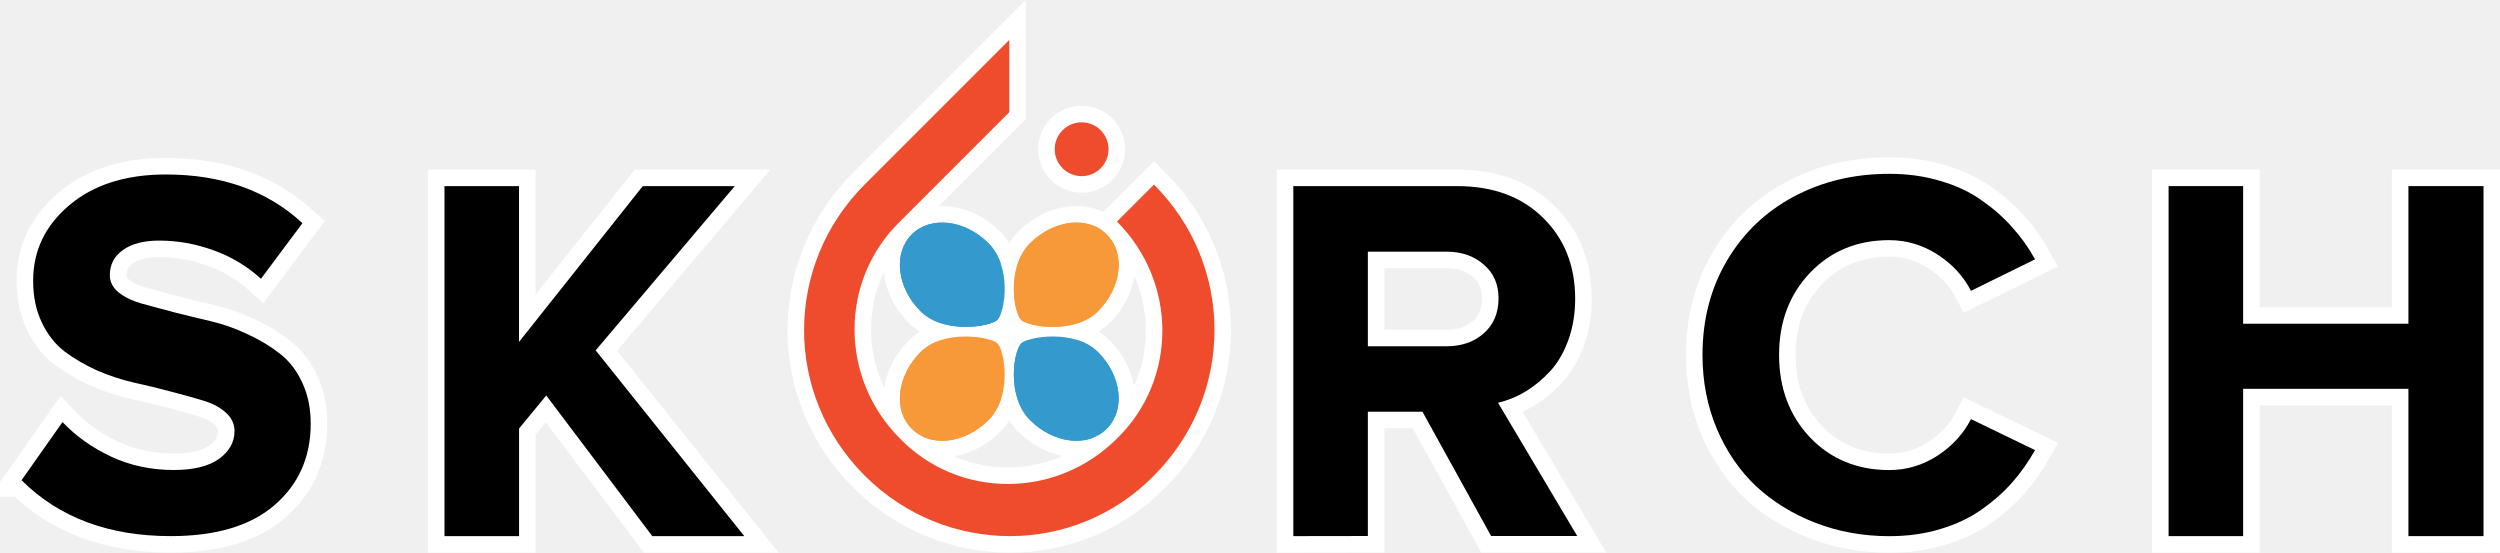
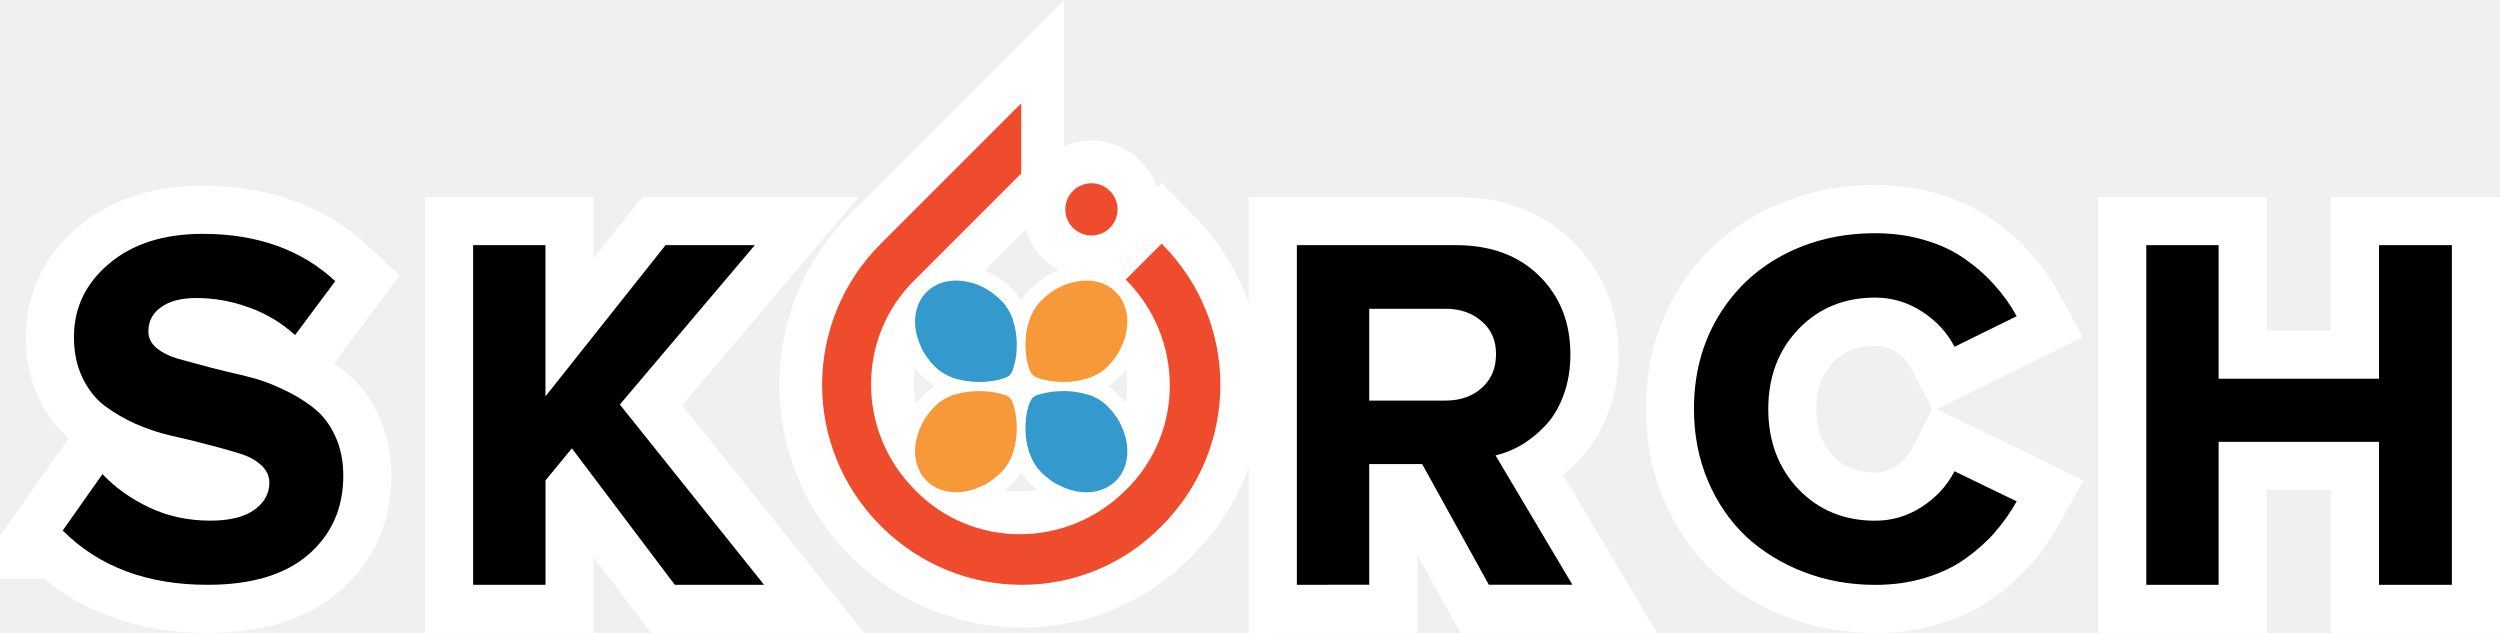
- <svg xmlns="http://www.w3.org/2000/svg" width="45.377mm" height="10.031mm" viewBox="0 0 45.377 10.031" version="1.1" id="svg8769">
+ <svg xmlns="http://www.w3.org/2000/svg" width="46.759mm" height="11.838mm" viewBox="0 0 46.759 11.838" version="1.1" id="svg8769">
  <defs id="defs8763" />
-   <g id="layer2" style="display:inline" transform="translate(0.3906939,-0.2360017)">
+   <g id="layer2" style="display:inline" transform="translate(1.172082,0.971105)">
    <path id="path13291" style="font-style:normal;font-variant:normal;font-weight:bold;font-stretch:normal;font-size:9.525px;line-height:1.25;font-family:'Proxima Nova';-inkscape-font-specification:'Proxima Nova Bold';letter-spacing:1.609px;word-spacing:0px;fill:#000000;fill-opacity:1;stroke:#d45500;stroke-width:0;stroke-miterlimit:4;stroke-dasharray:none;paint-order:stroke fill markers" d="m 23.084,9.967 v -6.353 h 2.972 q 0.977,0 1.558,0.572 0.586,0.572 0.586,1.474 0,0.4 -0.121,0.739 -0.121,0.34 -0.326,0.567 -0.205,0.223 -0.446,0.372 -0.237,0.144 -0.507,0.209 l 1.437,2.418 h -1.563 l -1.246,-2.256 h -0.991 v 2.256 z m 1.353,-3.446 h 1.428 q 0.409,0 0.674,-0.233 0.27,-0.237 0.27,-0.637 0,-0.386 -0.27,-0.614 -0.265,-0.233 -0.674,-0.233 h -1.428 z" />
-     <path id="path13293" style="font-style:normal;font-variant:normal;font-weight:bold;font-stretch:normal;font-size:9.525px;line-height:1.25;font-family:'Proxima Nova';-inkscape-font-specification:'Proxima Nova Bold';letter-spacing:1.609px;word-spacing:0px;fill:#000000;fill-opacity:1;stroke:#ffffff;stroke-width:0.6;stroke-miterlimit:4;stroke-dasharray:none;paint-order:stroke fill markers" d="m 30.511,6.679 q 0,-0.963 0.446,-1.716 0.446,-0.753 1.219,-1.163 0.772,-0.409 1.725,-0.409 0.502,0 0.93,0.13 0.433,0.126 0.749,0.353 0.321,0.223 0.553,0.488 0.237,0.26 0.414,0.581 l -1.163,0.572 q -0.205,-0.4 -0.609,-0.66 -0.405,-0.26 -0.874,-0.26 -0.87,0 -1.437,0.591 -0.563,0.591 -0.563,1.493 0,0.902 0.563,1.498 0.567,0.591 1.437,0.591 0.47,0 0.874,-0.26 0.405,-0.265 0.609,-0.665 l 1.163,0.563 q -0.181,0.321 -0.414,0.586 -0.228,0.26 -0.549,0.488 -0.321,0.228 -0.753,0.358 -0.428,0.13 -0.93,0.13 -0.712,0 -1.339,-0.242 -0.623,-0.242 -1.079,-0.665 -0.451,-0.428 -0.712,-1.042 -0.26,-0.619 -0.26,-1.339 z" />
-     <path id="path13295" style="font-style:normal;font-variant:normal;font-weight:bold;font-stretch:normal;font-size:9.525px;line-height:1.25;font-family:'Proxima Nova';-inkscape-font-specification:'Proxima Nova Bold';letter-spacing:1.609px;word-spacing:0px;fill:#000000;fill-opacity:1;stroke:#ffffff;stroke-width:0.6;stroke-miterlimit:4;stroke-dasharray:none;paint-order:stroke fill markers" d="m 38.971,9.967 v -6.353 h 1.353 v 2.498 h 3 v -2.498 h 1.363 v 6.353 h -1.363 v -2.674 h -3 v 2.674 z" />
-     <g transform="translate(-130.3591,-125.6271)" aria-label="S" style="font-style:normal;font-variant:normal;font-weight:normal;font-stretch:normal;font-size:9.525px;line-height:1.25;font-family:'Proxima Nova';-inkscape-font-specification:'Proxima Nova';letter-spacing:1.609px;word-spacing:0px;fill:#000000;fill-opacity:1;stroke:#ffffff;stroke-width:0.6;stroke-miterlimit:4;stroke-dasharray:none;paint-order:stroke fill markers" id="text9641">
-       <path d="m 130.359,134.58 0.744,-1.056 q 0.367,0.386 0.884,0.628 0.521,0.242 1.135,0.242 0.535,0 0.819,-0.2 0.284,-0.205 0.284,-0.507 0,-0.195 -0.158,-0.335 -0.158,-0.144 -0.414,-0.219 -0.256,-0.079 -0.586,-0.163 -0.326,-0.088 -0.67,-0.163 -0.344,-0.079 -0.674,-0.223 -0.326,-0.149 -0.581,-0.34 -0.256,-0.195 -0.414,-0.526 -0.158,-0.33 -0.158,-0.758 0,-0.819 0.656,-1.372 0.66,-0.558 1.753,-0.558 1.525,0 2.479,0.884 l -0.753,1.009 q -0.377,-0.344 -0.86,-0.516 -0.484,-0.177 -0.986,-0.177 -0.423,0 -0.66,0.172 -0.237,0.167 -0.237,0.456 0,0.177 0.153,0.307 0.158,0.13 0.414,0.205 0.26,0.07 0.586,0.158 0.33,0.084 0.67,0.163 0.34,0.079 0.665,0.233 0.33,0.149 0.586,0.349 0.26,0.195 0.414,0.526 0.158,0.33 0.158,0.753 0,0.912 -0.656,1.479 -0.651,0.563 -1.884,0.563 -1.693,0 -2.707,-1.014 z" style="font-style:normal;font-variant:normal;font-weight:bold;font-stretch:normal;font-size:9.525px;font-family:'Proxima Nova';-inkscape-font-specification:'Proxima Nova Bold';letter-spacing:1.609px;fill:#000000;fill-opacity:1;stroke:#ffffff;stroke-width:0.6;stroke-miterlimit:4;stroke-dasharray:none;paint-order:stroke fill markers" id="path13288" />
+     <path id="path13293" style="font-style:normal;font-variant:normal;font-weight:bold;font-stretch:normal;font-size:9.525px;line-height:1.25;font-family:'Proxima Nova';-inkscape-font-specification:'Proxima Nova Bold';letter-spacing:1.609px;word-spacing:0px;fill:#000000;fill-opacity:1;stroke:#ffffff;stroke-width:1.8;stroke-miterlimit:4;stroke-dasharray:none;paint-order:stroke fill markers" d="m 30.511,6.679 q 0,-0.963 0.446,-1.716 0.446,-0.753 1.219,-1.163 0.772,-0.409 1.725,-0.409 0.502,0 0.93,0.13 0.433,0.126 0.749,0.353 0.321,0.223 0.553,0.488 0.237,0.26 0.414,0.581 l -1.163,0.572 q -0.205,-0.4 -0.609,-0.66 -0.405,-0.26 -0.874,-0.26 -0.87,0 -1.437,0.591 -0.563,0.591 -0.563,1.493 0,0.902 0.563,1.498 0.567,0.591 1.437,0.591 0.47,0 0.874,-0.26 0.405,-0.265 0.609,-0.665 l 1.163,0.563 q -0.181,0.321 -0.414,0.586 -0.228,0.26 -0.549,0.488 -0.321,0.228 -0.753,0.358 -0.428,0.13 -0.93,0.13 -0.712,0 -1.339,-0.242 -0.623,-0.242 -1.079,-0.665 -0.451,-0.428 -0.712,-1.042 -0.26,-0.619 -0.26,-1.339 z" />
+     <path id="path13295" style="font-style:normal;font-variant:normal;font-weight:bold;font-stretch:normal;font-size:9.525px;line-height:1.25;font-family:'Proxima Nova';-inkscape-font-specification:'Proxima Nova Bold';letter-spacing:1.609px;word-spacing:0px;fill:#000000;fill-opacity:1;stroke:#ffffff;stroke-width:1.8;stroke-miterlimit:4;stroke-dasharray:none;paint-order:stroke fill markers" d="m 38.971,9.967 v -6.353 h 1.353 v 2.498 h 3 v -2.498 h 1.363 v 6.353 h -1.363 v -2.674 h -3 v 2.674 z" />
+     <g transform="translate(-130.3591,-125.6271)" aria-label="S" style="font-style:normal;font-variant:normal;font-weight:normal;font-stretch:normal;font-size:9.525px;line-height:1.25;font-family:'Proxima Nova';-inkscape-font-specification:'Proxima Nova';letter-spacing:1.609px;word-spacing:0px;fill:#000000;fill-opacity:1;stroke:#ffffff;stroke-width:1.8;stroke-miterlimit:4;stroke-dasharray:none;paint-order:stroke fill markers" id="text9641">
+       <path d="m 130.359,134.58 0.744,-1.056 q 0.367,0.386 0.884,0.628 0.521,0.242 1.135,0.242 0.535,0 0.819,-0.2 0.284,-0.205 0.284,-0.507 0,-0.195 -0.158,-0.335 -0.158,-0.144 -0.414,-0.219 -0.256,-0.079 -0.586,-0.163 -0.326,-0.088 -0.67,-0.163 -0.344,-0.079 -0.674,-0.223 -0.326,-0.149 -0.581,-0.34 -0.256,-0.195 -0.414,-0.526 -0.158,-0.33 -0.158,-0.758 0,-0.819 0.656,-1.372 0.66,-0.558 1.753,-0.558 1.525,0 2.479,0.884 l -0.753,1.009 q -0.377,-0.344 -0.86,-0.516 -0.484,-0.177 -0.986,-0.177 -0.423,0 -0.66,0.172 -0.237,0.167 -0.237,0.456 0,0.177 0.153,0.307 0.158,0.13 0.414,0.205 0.26,0.07 0.586,0.158 0.33,0.084 0.67,0.163 0.34,0.079 0.665,0.233 0.33,0.149 0.586,0.349 0.26,0.195 0.414,0.526 0.158,0.33 0.158,0.753 0,0.912 -0.656,1.479 -0.651,0.563 -1.884,0.563 -1.693,0 -2.707,-1.014 z" style="font-style:normal;font-variant:normal;font-weight:bold;font-stretch:normal;font-size:9.525px;font-family:'Proxima Nova';-inkscape-font-specification:'Proxima Nova Bold';letter-spacing:1.609px;fill:#000000;fill-opacity:1;stroke:#ffffff;stroke-width:1.8;stroke-miterlimit:4;stroke-dasharray:none;paint-order:stroke fill markers" id="path13288" />
    </g>
-     <g transform="translate(-130.3591,-125.5109)" aria-label=" K" style="font-style:normal;font-variant:normal;font-weight:normal;font-stretch:normal;font-size:9.525px;line-height:1.25;font-family:'Proxima Nova';-inkscape-font-specification:'Proxima Nova';letter-spacing:1.609px;word-spacing:0px;fill:#000000;fill-opacity:1;stroke:#ffffff;stroke-width:0.6;stroke-miterlimit:4;stroke-dasharray:none;paint-order:stroke fill markers" id="text9645">
-       <path d="m 138.036,135.478 v -6.353 h 1.353 v 2.828 l 2.246,-2.828 h 1.67 l -2.525,2.981 2.698,3.372 h -1.67 l -1.925,-2.553 -0.493,0.6 v 1.953 z" style="font-style:normal;font-variant:normal;font-weight:bold;font-stretch:normal;font-size:9.525px;font-family:'Proxima Nova';-inkscape-font-specification:'Proxima Nova Bold';letter-spacing:1.609px;fill:#000000;fill-opacity:1;stroke:#ffffff;stroke-width:0.6;stroke-miterlimit:4;stroke-dasharray:none;paint-order:stroke fill markers" id="path13285" />
+     <g transform="translate(-130.3591,-125.5109)" aria-label=" K" style="font-style:normal;font-variant:normal;font-weight:normal;font-stretch:normal;font-size:9.525px;line-height:1.25;font-family:'Proxima Nova';-inkscape-font-specification:'Proxima Nova';letter-spacing:1.609px;word-spacing:0px;fill:#000000;fill-opacity:1;stroke:#ffffff;stroke-width:1.8;stroke-miterlimit:4;stroke-dasharray:none;paint-order:stroke fill markers" id="text9645">
+       <path d="m 138.036,135.478 v -6.353 h 1.353 v 2.828 l 2.246,-2.828 h 1.67 l -2.525,2.981 2.698,3.372 h -1.67 l -1.925,-2.553 -0.493,0.6 v 1.953 z" style="font-style:normal;font-variant:normal;font-weight:bold;font-stretch:normal;font-size:9.525px;font-family:'Proxima Nova';-inkscape-font-specification:'Proxima Nova Bold';letter-spacing:1.609px;fill:#000000;fill-opacity:1;stroke:#ffffff;stroke-width:1.8;stroke-miterlimit:4;stroke-dasharray:none;paint-order:stroke fill markers" id="path13285" />
    </g>
    <g style="stroke:#ffffff;stroke-width:0.621;stroke-miterlimit:4;stroke-dasharray:none;paint-order:stroke fill markers" id="g1034" transform="matrix(0.9659496,0,0,0.9659496,-125.2755,-121.5852)">
      <path id="path9627" d="m 146.584,132.733 c -0.444,0.444 -0.518,1.089 -0.165,1.442 0.353,0.353 0.998,0.279 1.442,-0.165 0.444,-0.444 0.315,-1.292 0.165,-1.442 -0.122,-0.122 -0.998,-0.279 -1.442,0.165 z" style="fill:#f89939;fill-rule:evenodd;stroke:#ffffff;stroke-width:0.621;stroke-miterlimit:4;stroke-dasharray:none;paint-order:stroke fill markers" />
      <path style="fill:#3499cd;fill-opacity:1;fill-rule:evenodd;stroke:#ffffff;stroke-width:0.621;stroke-miterlimit:4;stroke-dasharray:none;paint-order:stroke fill markers" d="m 149.92,132.733 c 0.444,0.444 0.518,1.089 0.165,1.442 -0.353,0.353 -0.998,0.279 -1.442,-0.165 -0.444,-0.444 -0.315,-1.292 -0.165,-1.442 0.122,-0.122 0.998,-0.279 1.442,0.165 z" id="path9629" />
      <path style="fill:#3499cd;fill-opacity:1;fill-rule:evenodd;stroke:#ffffff;stroke-width:0.621;stroke-miterlimit:4;stroke-dasharray:none;paint-order:stroke fill markers" d="m 146.584,131.963 c -0.444,-0.444 -0.518,-1.089 -0.165,-1.442 0.353,-0.353 0.998,-0.279 1.442,0.165 0.444,0.444 0.315,1.292 0.165,1.442 -0.122,0.122 -0.998,0.279 -1.442,-0.165 z" id="path9631" />
      <path id="path9633" d="m 149.92,131.963 c 0.444,-0.444 0.518,-1.089 0.165,-1.442 -0.353,-0.353 -0.998,-0.279 -1.442,0.165 -0.444,0.444 -0.315,1.292 -0.165,1.442 0.122,0.122 0.998,0.279 1.442,-0.165 z" style="fill:#f89939;fill-rule:evenodd;stroke:#ffffff;stroke-width:0.621;stroke-miterlimit:4;stroke-dasharray:none;paint-order:stroke fill markers" />
    </g>
-     <g id="g933" transform="matrix(0.3053139,0,0,0.3053139,14.14294,0.7770774)" style="stroke:#ffffff;stroke-width:1.965;stroke-miterlimit:4;stroke-dasharray:none;paint-order:stroke fill markers">
-       <path style="fill:#ee4c2c;stroke:#ffffff;stroke-width:1.965;stroke-miterlimit:4;stroke-dasharray:none;paint-order:stroke fill markers" class="st0" d="m 21,9.2 -2.2,2.2 c 3.6,3.6 3.6,9.4 0,12.9 -3.6,3.6 -9.4,3.6 -12.9,0 -3.6,-3.6 -3.6,-9.4 0,-12.9 v 0 l 5.7,-5.7 0.8,-0.8 v 0 -4.3 L 3.8,9.2 C -1,14 -1,21.7 3.8,26.5 8.6,31.3 16.3,31.3 21,26.5 25.8,21.7 25.8,14 21,9.2 Z" id="path929" />
-       <circle style="fill:#ee4c2c;stroke:#ffffff;stroke-width:1.965;stroke-miterlimit:4;stroke-dasharray:none;paint-order:stroke fill markers" class="st0" cx="16.7" cy="7.1" r="1.6" id="circle931" />
+     <g id="g933" transform="matrix(0.3053139,0,0,0.3053139,14.14294,0.7770774)" style="stroke:#ffffff;stroke-width:5.241;stroke-miterlimit:4;stroke-dasharray:none;paint-order:stroke fill markers">
+       <path style="fill:#ee4c2c;stroke:#ffffff;stroke-width:5.241;stroke-miterlimit:4;stroke-dasharray:none;paint-order:stroke fill markers" class="st0" d="m 21,9.2 -2.2,2.2 c 3.6,3.6 3.6,9.4 0,12.9 -3.6,3.6 -9.4,3.6 -12.9,0 -3.6,-3.6 -3.6,-9.4 0,-12.9 v 0 l 5.7,-5.7 0.8,-0.8 v 0 -4.3 L 3.8,9.2 C -1,14 -1,21.7 3.8,26.5 8.6,31.3 16.3,31.3 21,26.5 25.8,21.7 25.8,14 21,9.2 Z" id="path929" />
+       <circle style="fill:#ee4c2c;stroke:#ffffff;stroke-width:5.241;stroke-miterlimit:4;stroke-dasharray:none;paint-order:stroke fill markers" class="st0" cx="16.7" cy="7.1" r="1.6" id="circle931" />
    </g>
-     <path d="m 23.084,9.967 v -6.353 h 2.972 q 0.977,0 1.558,0.572 0.586,0.572 0.586,1.474 0,0.4 -0.121,0.739 -0.121,0.34 -0.326,0.567 -0.205,0.223 -0.446,0.372 -0.237,0.144 -0.507,0.209 l 1.437,2.418 h -1.563 l -1.246,-2.256 h -0.991 v 2.256 z m 1.353,-3.446 h 1.428 q 0.409,0 0.674,-0.233 0.27,-0.237 0.27,-0.637 0,-0.386 -0.27,-0.614 -0.265,-0.233 -0.674,-0.233 h -1.428 z" style="font-style:normal;font-variant:normal;font-weight:bold;font-stretch:normal;font-size:9.525px;line-height:1.25;font-family:'Proxima Nova';-inkscape-font-specification:'Proxima Nova Bold';letter-spacing:1.609px;word-spacing:0px;fill:#000000;fill-opacity:1;stroke:#ffffff;stroke-width:0.6;stroke-miterlimit:4;stroke-dasharray:none;paint-order:stroke fill markers" id="path871" />
+     <path d="m 23.084,9.967 v -6.353 h 2.972 q 0.977,0 1.558,0.572 0.586,0.572 0.586,1.474 0,0.4 -0.121,0.739 -0.121,0.34 -0.326,0.567 -0.205,0.223 -0.446,0.372 -0.237,0.144 -0.507,0.209 l 1.437,2.418 h -1.563 l -1.246,-2.256 h -0.991 v 2.256 z m 1.353,-3.446 h 1.428 q 0.409,0 0.674,-0.233 0.27,-0.237 0.27,-0.637 0,-0.386 -0.27,-0.614 -0.265,-0.233 -0.674,-0.233 h -1.428 z" style="font-style:normal;font-variant:normal;font-weight:bold;font-stretch:normal;font-size:9.525px;line-height:1.25;font-family:'Proxima Nova';-inkscape-font-specification:'Proxima Nova Bold';letter-spacing:1.609px;word-spacing:0px;fill:#000000;fill-opacity:1;stroke:#ffffff;stroke-width:1.8;stroke-miterlimit:4;stroke-dasharray:none;paint-order:stroke fill markers" id="path871" />
    <g transform="matrix(0.9659496,0,0,0.9659496,-125.2755,-121.5852)" id="g840" style="stroke:#ffffff;stroke-width:0;stroke-miterlimit:4;stroke-dasharray:none;paint-order:stroke fill markers">
      <path style="fill:#f89939;fill-rule:evenodd;stroke:#ffffff;stroke-width:0;stroke-miterlimit:4;stroke-dasharray:none;paint-order:stroke fill markers" d="m 146.584,132.733 c -0.444,0.444 -0.518,1.089 -0.165,1.442 0.353,0.353 0.998,0.279 1.442,-0.165 0.444,-0.444 0.315,-1.292 0.165,-1.442 -0.122,-0.122 -0.998,-0.279 -1.442,0.165 z" id="path832" />
      <path id="path834" d="m 149.92,132.733 c 0.444,0.444 0.518,1.089 0.165,1.442 -0.353,0.353 -0.998,0.279 -1.442,-0.165 -0.444,-0.444 -0.315,-1.292 -0.165,-1.442 0.122,-0.122 0.998,-0.279 1.442,0.165 z" style="fill:#3499cd;fill-opacity:1;fill-rule:evenodd;stroke:#ffffff;stroke-width:0;stroke-miterlimit:4;stroke-dasharray:none;paint-order:stroke fill markers" />
      <path id="path836" d="m 146.584,131.963 c -0.444,-0.444 -0.518,-1.089 -0.165,-1.442 0.353,-0.353 0.998,-0.279 1.442,0.165 0.444,0.444 0.315,1.292 0.165,1.442 -0.122,0.122 -0.998,0.279 -1.442,-0.165 z" style="fill:#3499cd;fill-opacity:1;fill-rule:evenodd;stroke:#ffffff;stroke-width:0;stroke-miterlimit:4;stroke-dasharray:none;paint-order:stroke fill markers" />
      <path style="fill:#f89939;fill-rule:evenodd;stroke:#ffffff;stroke-width:0;stroke-miterlimit:4;stroke-dasharray:none;paint-order:stroke fill markers" d="m 149.92,131.963 c 0.444,-0.444 0.518,-1.089 0.165,-1.442 -0.353,-0.353 -0.998,-0.279 -1.442,0.165 -0.444,0.444 -0.315,1.292 -0.165,1.442 0.122,0.122 0.998,0.279 1.442,-0.165 z" id="path838" />
    </g>
  </g>
-   <g id="layer1" transform="translate(-129.9684,-125.9886)" style="display:inline" />
+   <g id="layer1" transform="translate(-129.187,-124.7815)" style="display:inline" />
  <style id="style927" type="text/css">
	.st0{fill:#EE4C2C;}
	.st1{fill:#FFFFFF;}
</style>
+   <style type="text/css" id="style927-3">
+ 	.st0{fill:#EE4C2C;}
+ 	.st1{fill:#FFFFFF;}
+ </style>
</svg>
